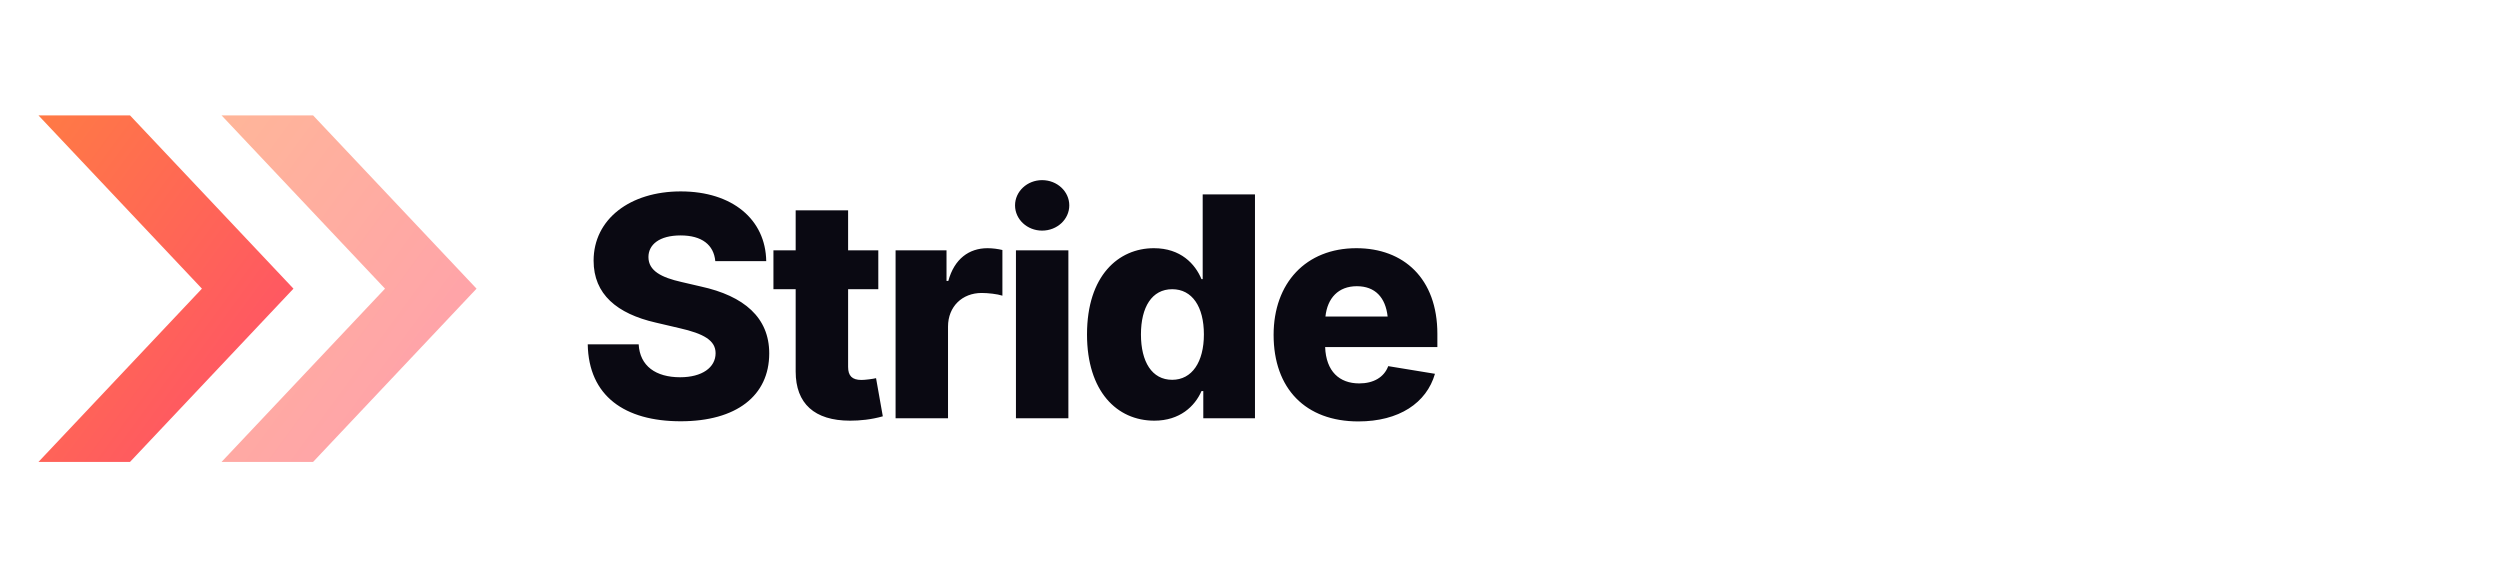
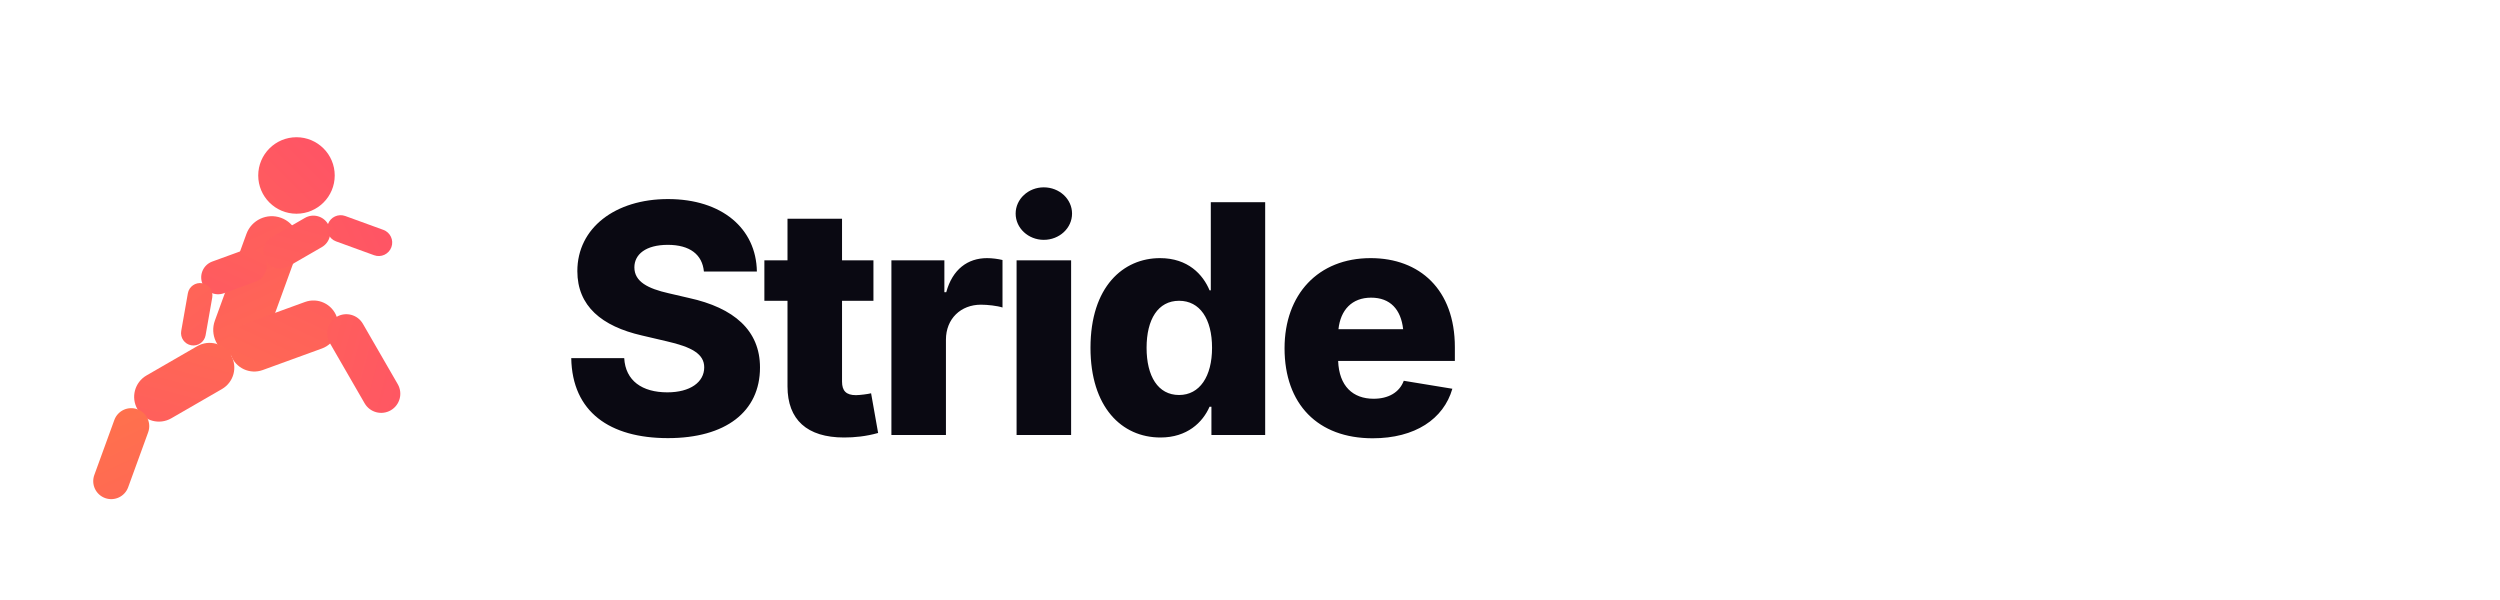
- <svg xmlns="http://www.w3.org/2000/svg" viewBox="0 0 520 120" width="520" height="120" role="img" aria-label="Stride">
+ <svg xmlns="http://www.w3.org/2000/svg" viewBox="0 0 500 120" width="500" height="120" role="img" aria-label="Stride">
  <defs>
-     <linearGradient id="g" x1="0" y1="0" x2="1" y2="1">
+     <linearGradient id="g" x1="20" y1="180" x2="180" y2="20" gradientUnits="userSpaceOnUse">
      <stop offset="0" stop-color="#ff7a45" />
      <stop offset="1" stop-color="#ff4d6b" />
    </linearGradient>
  </defs>
-   <g transform="translate(8,24) scale(0.34)" fill="url(#g)">
-     <path d="M0 0 L100 106 L0 212 L56 212 L156 106 L56 0 Z" />
-     <path d="M112 0 L212 106 L112 212 L168 212 L268 106 L168 0 Z" opacity="0.55" />
+   <g transform="translate(5.70,19.30) scale(0.45)" fill="url(#g)">
+     <circle cx="119.1" cy="35.1" r="17" />
+     <rect x="90.0" y="103.0" width="65.0" height="24.0" rx="12.0" transform="rotate(-70 90.0 115.0)" />
+     <rect x="90.0" y="104.0" width="50.0" height="22.0" rx="11.0" transform="rotate(-20 90.0 115.0)" />
+     <rect x="137.0" y="89.4" width="48.0" height="17.0" rx="8.5" transform="rotate(60 137.0 97.9)" />
+     <rect x="90.0" y="104.0" width="48.0" height="22.0" rx="11.0" transform="rotate(150 90.0 115.0)" />
+     <rect x="48.4" y="131.0" width="42.0" height="16.0" rx="8.0" transform="rotate(110 48.4 139.0)" />
+     <rect x="105.4" y="65.2" width="32.0" height="15.0" rx="7.5" transform="rotate(-30 105.4 72.7)" />
+     <rect x="133.1" y="50.7" width="30.0" height="12.0" rx="6.0" transform="rotate(20 133.1 56.7)" />
+     <rect x="105.4" y="65.2" width="30.0" height="15.0" rx="7.5" transform="rotate(160 105.4 72.7)" />
+     <rect x="77.2" y="77.5" width="28.0" height="11.0" rx="5.5" transform="rotate(100 77.2 83.0)" />
  </g>
-   <text x="120" y="87" font-family="'Space Grotesk',-apple-system,BlinkMacSystemFont,sans-serif" font-weight="800" font-size="64" letter-spacing="-2" fill="#0a0912">Stride</text>
+   <text font-family="'Space Grotesk',-apple-system,BlinkMacSystemFont,sans-serif" font-weight="800" font-size="64" letter-spacing="-2">
+     <tspan x="112" y="87" fill="#0a0912">Stride</tspan>
+   </text>
</svg>
